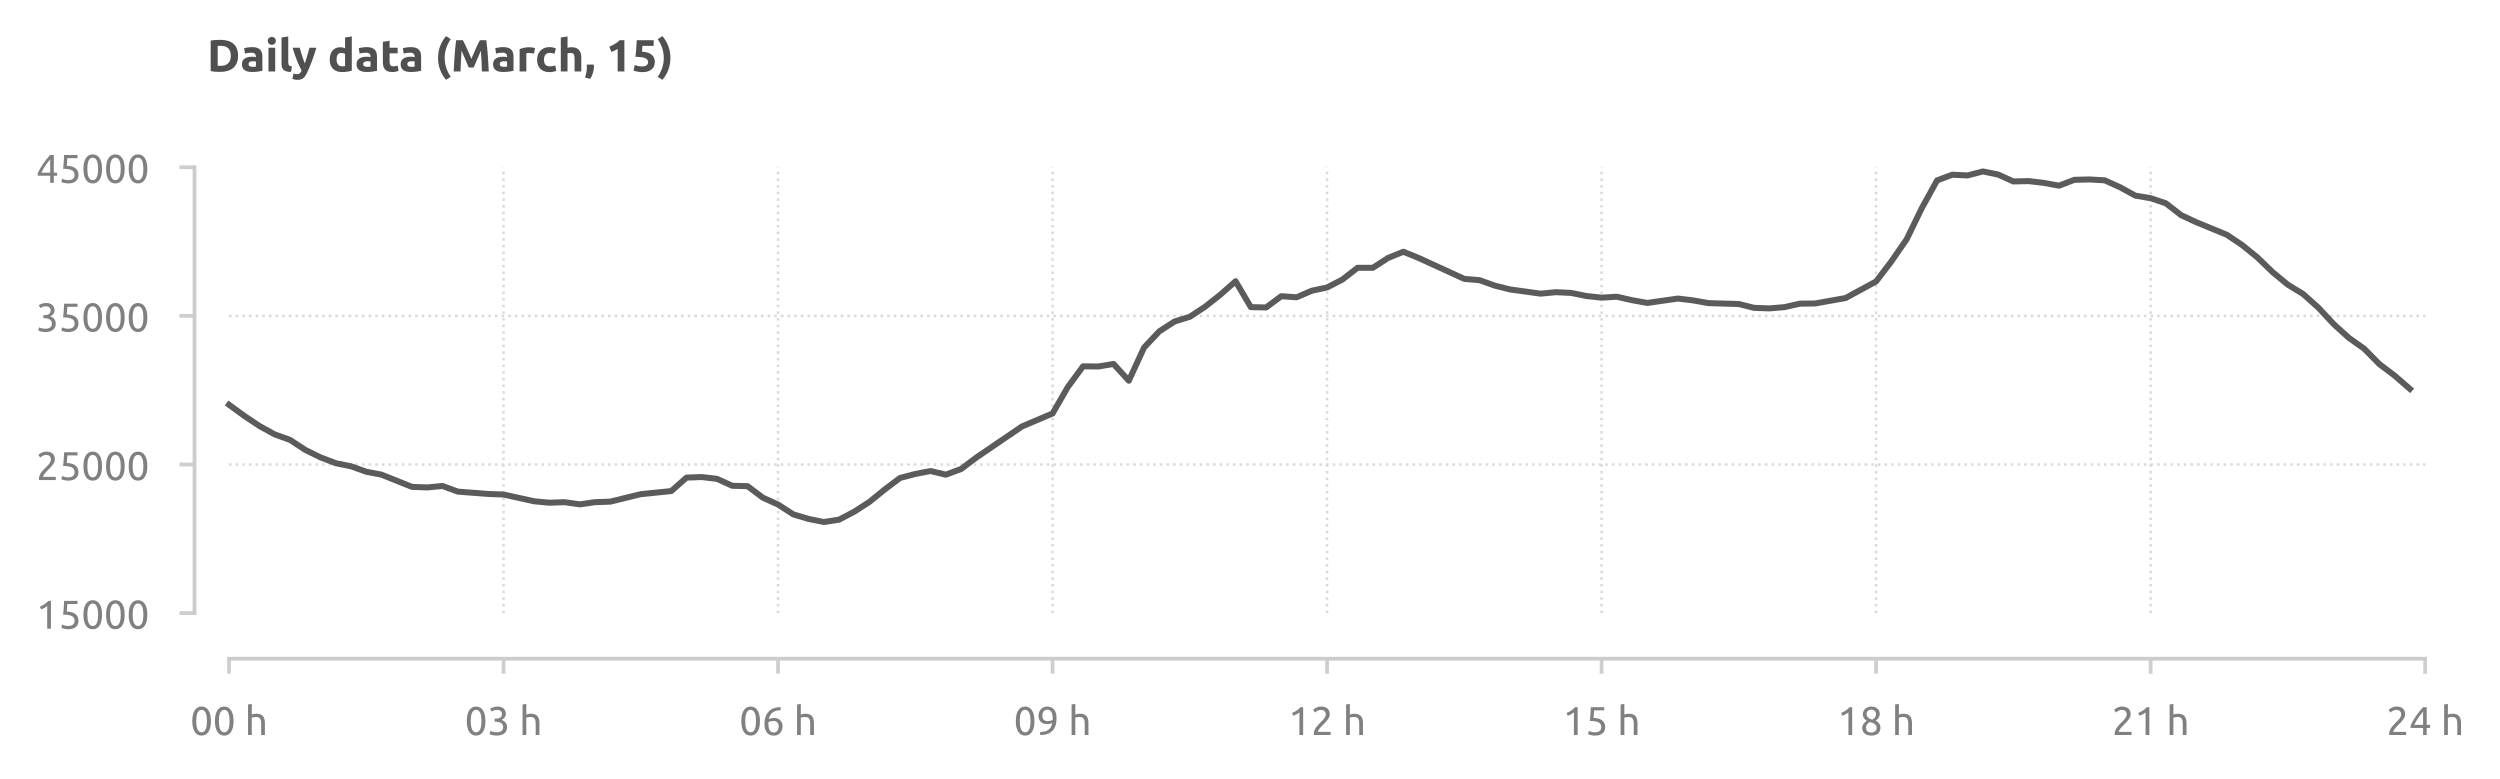
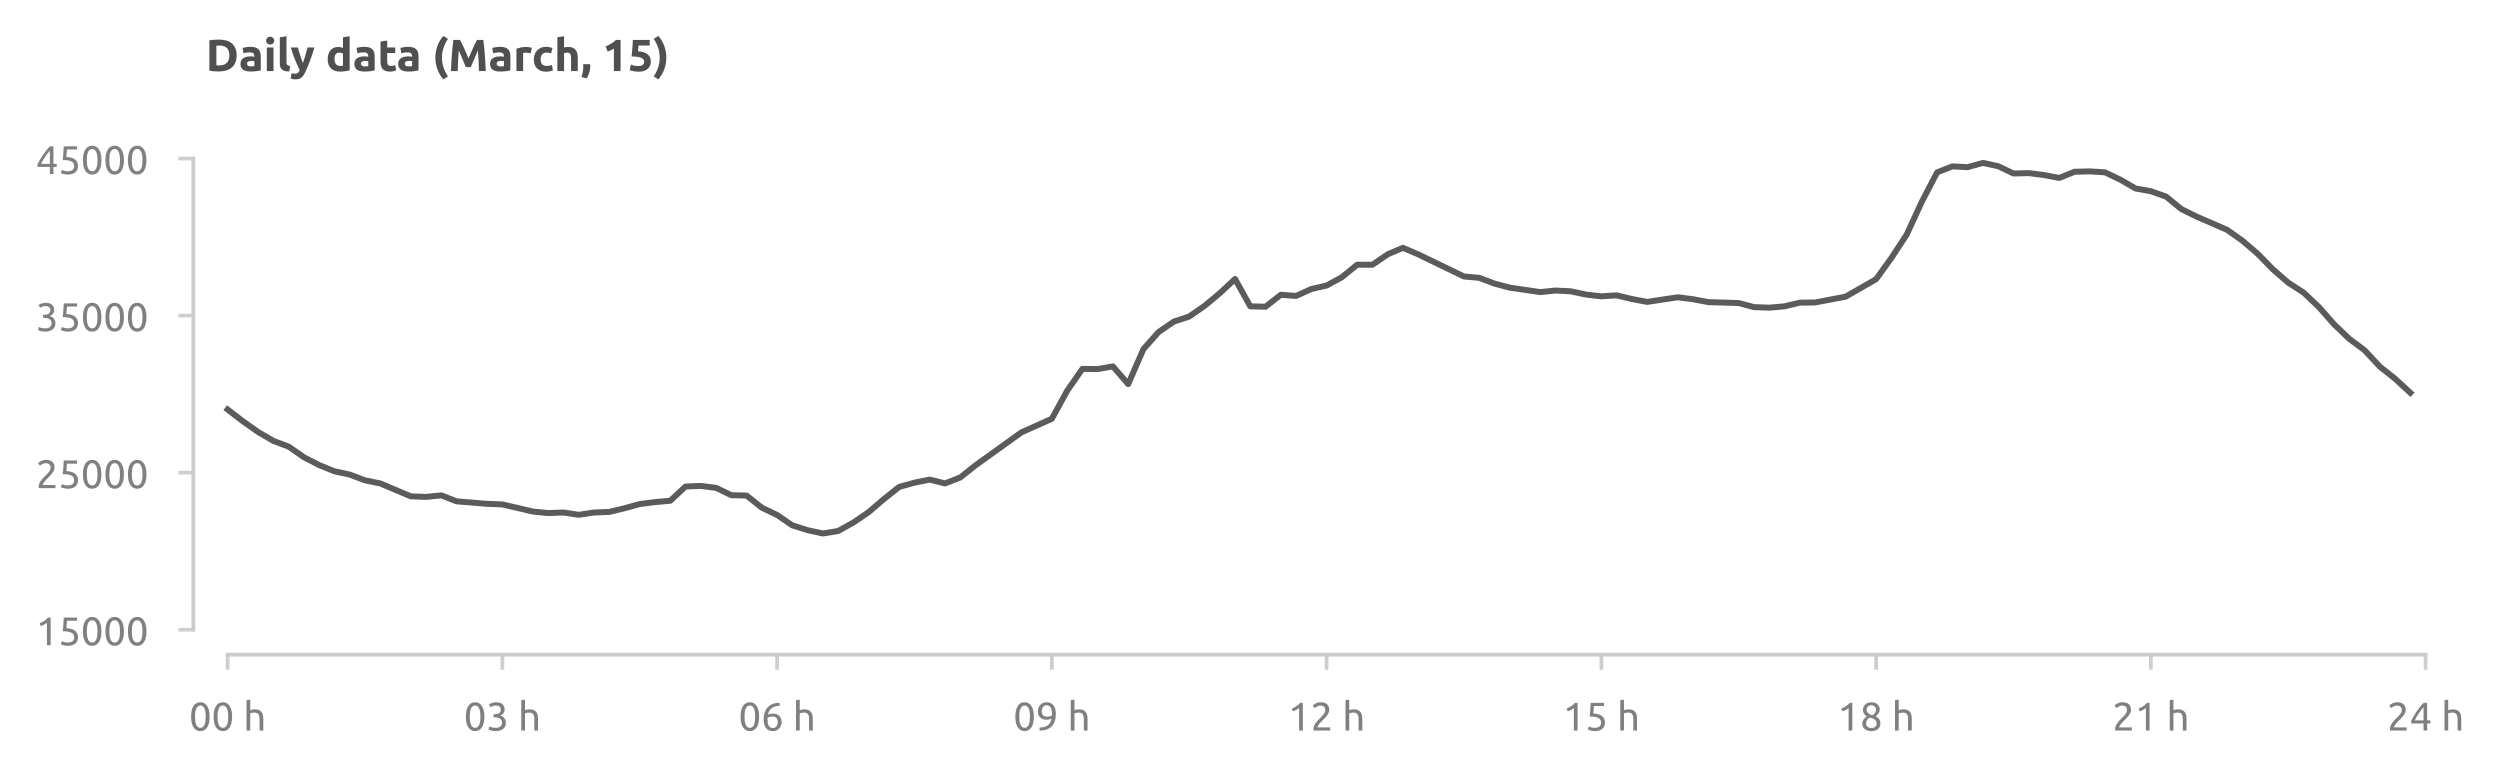
- <svg xmlns="http://www.w3.org/2000/svg" xmlns:xlink="http://www.w3.org/1999/xlink" width="498.206pt" height="155.154pt" viewBox="0 0 498.206 155.154" version="1.1">
+ <svg xmlns="http://www.w3.org/2000/svg" xmlns:xlink="http://www.w3.org/1999/xlink" width="501.266pt" height="155.154pt" viewBox="0 0 501.266 155.154" version="1.1">
  <defs>
    <style type="text/css">*{stroke-linejoin: round; stroke-linecap: butt}</style>
  </defs>
  <g id="figure_1">
    <g id="patch_1">
-       <path d="M 0 155.154  L 498.206 155.154  L 498.206 0  L 0 0  L 0 155.154  z " style="fill: none" />
+       <path d="M 0 155.154  L 501.266 155.154  L 501.266 0  L 0 0  L 0 155.154  z " style="fill: none" />
    </g>
    <g id="axes_1">
      <g id="patch_2">
        <path d="M 41.263 126.267  L 487.663 126.267  L 487.663 29.247  L 41.263 29.247  L 41.263 126.267  z " style="fill: none" />
      </g>
-       <g id="line2d_1">
-         <path d="M 100.345 122.179  L 100.345 33.335  " clip-path="url(#p2e873fddb9)" style="fill: none; stroke-dasharray: 0.5,0.825; stroke-dashoffset: 0; stroke: #d9d9d9; stroke-width: 0.5" />
-       </g>
-       <g id="line2d_2">
-         <path d="M 155.051 122.179  L 155.051 33.335  " clip-path="url(#p2e873fddb9)" style="fill: none; stroke-dasharray: 0.5,0.825; stroke-dashoffset: 0; stroke: #d9d9d9; stroke-width: 0.5" />
-       </g>
-       <g id="line2d_3">
-         <path d="M 209.757 122.179  L 209.757 33.335  " clip-path="url(#p2e873fddb9)" style="fill: none; stroke-dasharray: 0.5,0.825; stroke-dashoffset: 0; stroke: #d9d9d9; stroke-width: 0.5" />
-       </g>
-       <g id="line2d_4">
-         <path d="M 264.462 122.179  L 264.462 33.335  " clip-path="url(#p2e873fddb9)" style="fill: none; stroke-dasharray: 0.5,0.825; stroke-dashoffset: 0; stroke: #d9d9d9; stroke-width: 0.5" />
-       </g>
-       <g id="line2d_5">
-         <path d="M 319.168 122.179  L 319.168 33.335  " clip-path="url(#p2e873fddb9)" style="fill: none; stroke-dasharray: 0.5,0.825; stroke-dashoffset: 0; stroke: #d9d9d9; stroke-width: 0.5" />
-       </g>
-       <g id="line2d_6">
-         <path d="M 373.874 122.179  L 373.874 33.335  " clip-path="url(#p2e873fddb9)" style="fill: none; stroke-dasharray: 0.5,0.825; stroke-dashoffset: 0; stroke: #d9d9d9; stroke-width: 0.5" />
-       </g>
-       <g id="line2d_7">
-         <path d="M 428.58 122.179  L 428.58 33.335  " clip-path="url(#p2e873fddb9)" style="fill: none; stroke-dasharray: 0.5,0.825; stroke-dashoffset: 0; stroke: #d9d9d9; stroke-width: 0.5" />
-       </g>
-       <g id="line2d_8">
-         <path d="M 45.639 92.564  L 483.286 92.564  " clip-path="url(#p2e873fddb9)" style="fill: none; stroke-dasharray: 0.5,0.825; stroke-dashoffset: 0; stroke: #d9d9d9; stroke-width: 0.5" />
-       </g>
-       <g id="line2d_9">
-         <path d="M 45.639 62.949  L 483.286 62.949  " clip-path="url(#p2e873fddb9)" style="fill: none; stroke-dasharray: 0.5,0.825; stroke-dashoffset: 0; stroke: #d9d9d9; stroke-width: 0.5" />
-       </g>
      <g id="matplotlib.axis_1">
        <g id="xtick_1">
-           <g id="line2d_10">
+           <g id="line2d_1">
            <defs>
-               <path id="m8711b375f9" d="M 0 0  L 0 3  " style="stroke: #cecece; stroke-width: 0.75" />
+               <path id="me1396d33ee" d="M 0 0  L 0 3  " style="stroke: #cecece; stroke-width: 0.75" />
            </defs>
            <g>
-               <use xlink:href="#m8711b375f9" x="45.639" y="131.267" style="fill: #cecece; stroke: #cecece; stroke-width: 0.75" />
+               <use xlink:href="#me1396d33ee" x="45.639" y="131.267" style="fill: #cecece; stroke: #cecece; stroke-width: 0.75" />
            </g>
          </g>
          <g id="text_1">
            <g style="fill: #808080" transform="translate(37.91897 146.4742) scale(0.08 -0.08)">
              <defs>
                <path id="Ubuntu-30" d="M 320 2221  Q 320 3334 713 3936  Q 1107 4538 1805 4538  Q 2502 4538 2896 3936  Q 3290 3334 3290 2221  Q 3290 1107 2896 505  Q 2502 -96 1805 -96  Q 1107 -96 713 505  Q 320 1107 320 2221  z M 2662 2221  Q 2662 2586 2620 2912  Q 2579 3238 2480 3481  Q 2381 3725 2214 3869  Q 2048 4013 1805 4013  Q 1562 4013 1395 3869  Q 1229 3725 1129 3481  Q 1030 3238 988 2912  Q 947 2586 947 2221  Q 947 1856 988 1529  Q 1030 1203 1129 960  Q 1229 717 1395 573  Q 1562 429 1805 429  Q 2048 429 2214 573  Q 2381 717 2480 960  Q 2579 1203 2620 1529  Q 2662 1856 2662 2221  z " transform="scale(0.015625)" />
                <path id="Ubuntu-20" transform="scale(0.015625)" />
                <path id="Ubuntu-68" d="M 512 0  L 512 4864  L 1107 4966  L 1107 3264  Q 1274 3328 1462 3363  Q 1651 3398 1837 3398  Q 2234 3398 2496 3286  Q 2758 3174 2915 2972  Q 3072 2771 3136 2489  Q 3200 2208 3200 1869  L 3200 0  L 2605 0  L 2605 1741  Q 2605 2048 2563 2265  Q 2522 2483 2426 2617  Q 2330 2752 2170 2813  Q 2010 2874 1773 2874  Q 1677 2874 1574 2861  Q 1472 2848 1379 2832  Q 1286 2816 1212 2797  Q 1139 2778 1107 2765  L 1107 0  L 512 0  z " transform="scale(0.015625)" />
              </defs>
              <use xlink:href="#Ubuntu-30" />
              <use xlink:href="#Ubuntu-30" x="56.4" />
              <use xlink:href="#Ubuntu-20" x="112.8" />
              <use xlink:href="#Ubuntu-68" x="135.9" />
            </g>
          </g>
        </g>
        <g id="xtick_2">
-           <g id="line2d_11">
-             <g>
-               <use xlink:href="#m8711b375f9" x="100.345" y="131.267" style="fill: #cecece; stroke: #cecece; stroke-width: 0.75" />
+           <g id="line2d_2">
+             <g>
+               <use xlink:href="#me1396d33ee" x="100.727" y="131.267" style="fill: #cecece; stroke: #cecece; stroke-width: 0.75" />
            </g>
          </g>
          <g id="text_2">
-             <g style="fill: #808080" transform="translate(92.62485 146.4742) scale(0.08 -0.08)">
+             <g style="fill: #808080" transform="translate(93.00741 146.4742) scale(0.08 -0.08)">
              <defs>
                <path id="Ubuntu-33" d="M 1446 435  Q 2016 435 2262 659  Q 2509 883 2509 1261  Q 2509 1504 2406 1670  Q 2304 1837 2137 1936  Q 1971 2035 1750 2076  Q 1530 2118 1299 2118  L 1146 2118  L 1146 2605  L 1357 2605  Q 1517 2605 1686 2637  Q 1856 2669 1997 2752  Q 2138 2835 2227 2979  Q 2317 3123 2317 3341  Q 2317 3520 2253 3648  Q 2189 3776 2083 3859  Q 1978 3942 1840 3977  Q 1702 4013 1549 4013  Q 1242 4013 1027 3923  Q 813 3834 666 3738  L 435 4192  Q 512 4243 630 4304  Q 749 4365 896 4416  Q 1043 4467 1212 4502  Q 1382 4538 1568 4538  Q 1920 4538 2176 4451  Q 2432 4365 2598 4208  Q 2765 4051 2848 3836  Q 2931 3622 2931 3373  Q 2931 3027 2732 2780  Q 2534 2534 2253 2406  Q 2426 2355 2586 2259  Q 2746 2163 2864 2016  Q 2982 1869 3056 1677  Q 3130 1485 3130 1248  Q 3130 960 3030 713  Q 2931 467 2723 288  Q 2515 109 2201 6  Q 1888 -96 1459 -96  Q 1293 -96 1117 -70  Q 941 -45 787 -6  Q 634 32 518 70  Q 403 109 352 134  L 467 653  Q 576 602 829 518  Q 1082 435 1446 435  z " transform="scale(0.015625)" />
              </defs>
              <use xlink:href="#Ubuntu-30" />
              <use xlink:href="#Ubuntu-33" x="56.4" />
              <use xlink:href="#Ubuntu-20" x="112.8" />
              <use xlink:href="#Ubuntu-68" x="135.9" />
            </g>
          </g>
        </g>
        <g id="xtick_3">
-           <g id="line2d_12">
-             <g>
-               <use xlink:href="#m8711b375f9" x="155.051" y="131.267" style="fill: #cecece; stroke: #cecece; stroke-width: 0.75" />
+           <g id="line2d_3">
+             <g>
+               <use xlink:href="#me1396d33ee" x="155.816" y="131.267" style="fill: #cecece; stroke: #cecece; stroke-width: 0.75" />
            </g>
          </g>
          <g id="text_3">
-             <g style="fill: #808080" transform="translate(147.3307 146.4742) scale(0.08 -0.08)">
+             <g style="fill: #808080" transform="translate(148.0959 146.4742) scale(0.08 -0.08)">
              <defs>
                <path id="Ubuntu-36" d="M 403 1779  Q 403 2426 582 2922  Q 762 3418 1091 3757  Q 1421 4096 1891 4272  Q 2362 4448 2950 4454  L 2995 3955  Q 2618 3949 2307 3872  Q 1997 3795 1753 3628  Q 1510 3462 1344 3196  Q 1178 2931 1094 2541  Q 1261 2618 1469 2669  Q 1677 2720 1901 2720  Q 2278 2720 2540 2605  Q 2803 2490 2969 2301  Q 3136 2112 3209 1865  Q 3283 1619 3283 1350  Q 3283 1107 3200 851  Q 3117 595 2947 384  Q 2778 173 2515 38  Q 2253 -96 1894 -96  Q 1165 -96 784 403  Q 403 902 403 1779  z M 1837 2234  Q 1613 2234 1421 2192  Q 1229 2150 1037 2067  Q 1030 1997 1027 1923  Q 1024 1850 1024 1779  Q 1024 1498 1062 1248  Q 1101 998 1200 809  Q 1299 621 1465 509  Q 1632 397 1888 397  Q 2099 397 2246 486  Q 2394 576 2490 717  Q 2586 858 2627 1021  Q 2669 1184 2669 1338  Q 2669 1773 2461 2003  Q 2253 2234 1837 2234  z " transform="scale(0.015625)" />
              </defs>
              <use xlink:href="#Ubuntu-30" />
              <use xlink:href="#Ubuntu-36" x="56.4" />
              <use xlink:href="#Ubuntu-20" x="112.8" />
              <use xlink:href="#Ubuntu-68" x="135.9" />
            </g>
          </g>
        </g>
        <g id="xtick_4">
-           <g id="line2d_13">
-             <g>
-               <use xlink:href="#m8711b375f9" x="209.757" y="131.267" style="fill: #cecece; stroke: #cecece; stroke-width: 0.75" />
+           <g id="line2d_4">
+             <g>
+               <use xlink:href="#me1396d33ee" x="210.904" y="131.267" style="fill: #cecece; stroke: #cecece; stroke-width: 0.75" />
            </g>
          </g>
          <g id="text_4">
-             <g style="fill: #808080" transform="translate(202.0366 146.4742) scale(0.08 -0.08)">
+             <g style="fill: #808080" transform="translate(203.1843 146.4742) scale(0.08 -0.08)">
              <defs>
                <path id="Ubuntu-39" d="M 3206 2662  Q 3206 1344 2550 669  Q 1894 -6 602 -13  L 582 486  Q 986 486 1309 563  Q 1632 640 1875 809  Q 2118 979 2281 1248  Q 2445 1517 2522 1907  Q 2355 1830 2144 1782  Q 1933 1734 1709 1734  Q 1331 1734 1068 1846  Q 806 1958 640 2147  Q 474 2336 400 2582  Q 326 2829 326 3098  Q 326 3334 409 3590  Q 493 3846 662 4057  Q 832 4269 1094 4403  Q 1357 4538 1715 4538  Q 2080 4538 2358 4410  Q 2637 4282 2825 4038  Q 3014 3795 3110 3446  Q 3206 3098 3206 2662  z M 1773 2221  Q 1997 2221 2195 2262  Q 2394 2304 2579 2387  Q 2586 2458 2586 2525  Q 2586 2592 2586 2662  Q 2586 2938 2547 3190  Q 2509 3443 2409 3632  Q 2310 3821 2144 3933  Q 1978 4045 1722 4045  Q 1510 4045 1363 3955  Q 1216 3866 1120 3728  Q 1024 3590 982 3427  Q 941 3264 941 3110  Q 941 2675 1149 2448  Q 1357 2221 1773 2221  z " transform="scale(0.015625)" />
              </defs>
              <use xlink:href="#Ubuntu-30" />
              <use xlink:href="#Ubuntu-39" x="56.4" />
              <use xlink:href="#Ubuntu-20" x="112.8" />
              <use xlink:href="#Ubuntu-68" x="135.9" />
            </g>
          </g>
        </g>
        <g id="xtick_5">
-           <g id="line2d_14">
-             <g>
-               <use xlink:href="#m8711b375f9" x="264.462" y="131.267" style="fill: #cecece; stroke: #cecece; stroke-width: 0.75" />
+           <g id="line2d_5">
+             <g>
+               <use xlink:href="#me1396d33ee" x="265.993" y="131.267" style="fill: #cecece; stroke: #cecece; stroke-width: 0.75" />
            </g>
          </g>
          <g id="text_5">
-             <g style="fill: #808080" transform="translate(256.7425 146.4742) scale(0.08 -0.08)">
+             <g style="fill: #808080" transform="translate(258.2727 146.4742) scale(0.08 -0.08)">
              <defs>
                <path id="Ubuntu-31" d="M 595 3520  Q 960 3661 1305 3881  Q 1651 4102 1939 4435  L 2362 4435  L 2362 0  L 1766 0  L 1766 3610  Q 1690 3539 1578 3462  Q 1466 3386 1334 3315  Q 1203 3245 1059 3181  Q 915 3117 781 3072  L 595 3520  z " transform="scale(0.015625)" />
                <path id="Ubuntu-32" d="M 2989 3302  Q 2989 3072 2896 2857  Q 2803 2643 2649 2435  Q 2496 2227 2304 2025  Q 2112 1824 1920 1632  Q 1811 1523 1667 1376  Q 1523 1229 1395 1069  Q 1267 909 1180 761  Q 1094 614 1094 506  L 3136 506  L 3136 0  L 448 0  Q 442 38 442 76  Q 442 115 442 147  Q 442 448 541 707  Q 640 966 800 1196  Q 960 1427 1158 1632  Q 1357 1837 1549 2029  Q 1709 2182 1853 2332  Q 1997 2483 2109 2633  Q 2221 2784 2288 2944  Q 2355 3104 2355 3283  Q 2355 3475 2294 3609  Q 2234 3744 2131 3833  Q 2029 3923 1891 3964  Q 1754 4006 1600 4006  Q 1414 4006 1260 3955  Q 1107 3904 985 3837  Q 864 3770 781 3696  Q 698 3622 653 3584  L 358 4006  Q 416 4070 531 4163  Q 646 4256 806 4339  Q 966 4422 1164 4480  Q 1363 4538 1594 4538  Q 2291 4538 2640 4214  Q 2989 3891 2989 3302  z " transform="scale(0.015625)" />
              </defs>
              <use xlink:href="#Ubuntu-31" />
              <use xlink:href="#Ubuntu-32" x="56.4" />
              <use xlink:href="#Ubuntu-20" x="112.8" />
              <use xlink:href="#Ubuntu-68" x="135.9" />
            </g>
          </g>
        </g>
        <g id="xtick_6">
-           <g id="line2d_15">
-             <g>
-               <use xlink:href="#m8711b375f9" x="319.168" y="131.267" style="fill: #cecece; stroke: #cecece; stroke-width: 0.75" />
+           <g id="line2d_6">
+             <g>
+               <use xlink:href="#me1396d33ee" x="321.081" y="131.267" style="fill: #cecece; stroke: #cecece; stroke-width: 0.75" />
            </g>
          </g>
          <g id="text_6">
-             <g style="fill: #808080" transform="translate(311.4484 146.4742) scale(0.08 -0.08)">
+             <g style="fill: #808080" transform="translate(313.3612 146.4742) scale(0.08 -0.08)">
              <defs>
                <path id="Ubuntu-35" d="M 1274 2726  Q 2240 2688 2691 2304  Q 3142 1920 3142 1261  Q 3142 966 3043 716  Q 2944 467 2742 288  Q 2541 109 2233 6  Q 1926 -96 1504 -96  Q 1338 -96 1165 -70  Q 992 -45 845 -6  Q 698 32 582 70  Q 467 109 416 134  L 531 653  Q 640 602 886 518  Q 1133 435 1491 435  Q 1779 435 1974 499  Q 2170 563 2291 672  Q 2413 781 2467 925  Q 2522 1069 2522 1229  Q 2522 1472 2438 1661  Q 2355 1850 2144 1978  Q 1933 2106 1581 2173  Q 1229 2240 691 2240  Q 730 2554 752 2829  Q 774 3104 793 3366  Q 813 3629 825 3888  Q 838 4147 851 4435  L 2989 4435  L 2989 3930  L 1370 3930  Q 1363 3834 1350 3670  Q 1338 3507 1325 3331  Q 1312 3155 1299 2988  Q 1286 2822 1274 2726  z " transform="scale(0.015625)" />
              </defs>
              <use xlink:href="#Ubuntu-31" />
              <use xlink:href="#Ubuntu-35" x="56.4" />
              <use xlink:href="#Ubuntu-20" x="112.8" />
              <use xlink:href="#Ubuntu-68" x="135.9" />
            </g>
          </g>
        </g>
        <g id="xtick_7">
-           <g id="line2d_16">
-             <g>
-               <use xlink:href="#m8711b375f9" x="373.874" y="131.267" style="fill: #cecece; stroke: #cecece; stroke-width: 0.75" />
+           <g id="line2d_7">
+             <g>
+               <use xlink:href="#me1396d33ee" x="376.17" y="131.267" style="fill: #cecece; stroke: #cecece; stroke-width: 0.75" />
            </g>
          </g>
          <g id="text_7">
-             <g style="fill: #808080" transform="translate(366.1543 146.4742) scale(0.08 -0.08)">
+             <g style="fill: #808080" transform="translate(368.4496 146.4742) scale(0.08 -0.08)">
              <defs>
                <path id="Ubuntu-38" d="M 3258 1152  Q 3258 883 3165 656  Q 3072 429 2889 259  Q 2707 90 2432 -3  Q 2157 -96 1798 -96  Q 1382 -96 1104 22  Q 826 141 659 320  Q 493 499 422 713  Q 352 928 352 1120  Q 352 1306 413 1475  Q 474 1645 573 1792  Q 672 1939 803 2057  Q 934 2176 1082 2266  Q 454 2624 454 3322  Q 454 3565 550 3785  Q 646 4006 822 4172  Q 998 4339 1248 4438  Q 1498 4538 1805 4538  Q 2163 4538 2419 4429  Q 2675 4320 2838 4150  Q 3002 3981 3075 3776  Q 3149 3571 3149 3379  Q 3149 3194 3094 3030  Q 3040 2867 2947 2726  Q 2854 2586 2736 2477  Q 2618 2368 2490 2285  Q 3245 1926 3258 1152  z M 954 1114  Q 954 998 995 873  Q 1037 749 1139 643  Q 1242 538 1402 467  Q 1562 397 1805 397  Q 2022 397 2185 461  Q 2349 525 2451 624  Q 2554 723 2605 851  Q 2656 979 2656 1114  Q 2656 1318 2579 1472  Q 2502 1626 2358 1741  Q 2214 1856 2012 1936  Q 1811 2016 1555 2074  Q 1267 1914 1110 1677  Q 954 1440 954 1114  z M 2554 3386  Q 2554 3482 2512 3597  Q 2470 3712 2380 3811  Q 2291 3910 2150 3977  Q 2010 4045 1805 4045  Q 1600 4045 1456 3981  Q 1312 3917 1222 3817  Q 1133 3718 1091 3600  Q 1050 3482 1050 3366  Q 1050 3226 1101 3085  Q 1152 2944 1261 2822  Q 1370 2701 1546 2605  Q 1722 2509 1965 2451  Q 2234 2611 2394 2825  Q 2554 3040 2554 3386  z " transform="scale(0.015625)" />
              </defs>
              <use xlink:href="#Ubuntu-31" />
              <use xlink:href="#Ubuntu-38" x="56.4" />
              <use xlink:href="#Ubuntu-20" x="112.8" />
              <use xlink:href="#Ubuntu-68" x="135.9" />
            </g>
          </g>
        </g>
        <g id="xtick_8">
-           <g id="line2d_17">
-             <g>
-               <use xlink:href="#m8711b375f9" x="428.58" y="131.267" style="fill: #cecece; stroke: #cecece; stroke-width: 0.75" />
+           <g id="line2d_8">
+             <g>
+               <use xlink:href="#me1396d33ee" x="431.258" y="131.267" style="fill: #cecece; stroke: #cecece; stroke-width: 0.75" />
            </g>
          </g>
          <g id="text_8">
-             <g style="fill: #808080" transform="translate(420.8601 146.4742) scale(0.08 -0.08)">
+             <g style="fill: #808080" transform="translate(423.5381 146.4742) scale(0.08 -0.08)">
              <use xlink:href="#Ubuntu-32" />
              <use xlink:href="#Ubuntu-31" x="56.4" />
              <use xlink:href="#Ubuntu-20" x="112.8" />
              <use xlink:href="#Ubuntu-68" x="135.9" />
            </g>
          </g>
        </g>
        <g id="xtick_9">
-           <g id="line2d_18">
-             <g>
-               <use xlink:href="#m8711b375f9" x="483.286" y="131.267" style="fill: #cecece; stroke: #cecece; stroke-width: 0.75" />
+           <g id="line2d_9">
+             <g>
+               <use xlink:href="#me1396d33ee" x="486.346" y="131.267" style="fill: #cecece; stroke: #cecece; stroke-width: 0.75" />
            </g>
          </g>
          <g id="text_9">
-             <g style="fill: #808080" transform="translate(475.566 146.4742) scale(0.08 -0.08)">
+             <g style="fill: #808080" transform="translate(478.6265 146.4742) scale(0.08 -0.08)">
              <defs>
                <path id="Ubuntu-34" d="M 256 1536  Q 378 1818 589 2192  Q 800 2566 1065 2963  Q 1331 3360 1635 3744  Q 1939 4128 2246 4435  L 2816 4435  L 2816 1619  L 3341 1619  L 3341 1133  L 2816 1133  L 2816 0  L 2240 0  L 2240 1133  L 256 1133  L 256 1536  z M 2240 3731  Q 2048 3526 1853 3273  Q 1658 3021 1472 2745  Q 1286 2470 1123 2182  Q 960 1894 832 1619  L 2240 1619  L 2240 3731  z " transform="scale(0.015625)" />
              </defs>
              <use xlink:href="#Ubuntu-32" />
              <use xlink:href="#Ubuntu-34" x="56.4" />
              <use xlink:href="#Ubuntu-20" x="112.8" />
              <use xlink:href="#Ubuntu-68" x="135.9" />
            </g>
          </g>
        </g>
      </g>
      <g id="matplotlib.axis_2">
        <g id="ytick_1">
-           <g id="line2d_19">
+           <g id="line2d_10">
            <defs>
-               <path id="m08b79431e7" d="M 0 0  L -3 0  " style="stroke: #cecece; stroke-width: 0.75" />
+               <path id="ma555a283fd" d="M 0 0  L -3 0  " style="stroke: #cecece; stroke-width: 0.75" />
            </defs>
            <g>
-               <use xlink:href="#m08b79431e7" x="38.763" y="122.179" style="fill: #cecece; stroke: #cecece; stroke-width: 0.75" />
+               <use xlink:href="#ma555a283fd" x="38.763" y="126.267" style="fill: #cecece; stroke: #cecece; stroke-width: 0.75" />
            </g>
          </g>
          <g id="text_10">
-             <g style="fill: #808080" transform="translate(7.2 125.2826) scale(0.08 -0.08)">
+             <g style="fill: #808080" transform="translate(7.2 129.3705) scale(0.08 -0.08)">
              <use xlink:href="#Ubuntu-31" />
              <use xlink:href="#Ubuntu-35" x="56.4" />
              <use xlink:href="#Ubuntu-30" x="112.8" />
              <use xlink:href="#Ubuntu-30" x="169.2" />
              <use xlink:href="#Ubuntu-30" x="225.6" />
            </g>
          </g>
        </g>
        <g id="ytick_2">
-           <g id="line2d_20">
-             <g>
-               <use xlink:href="#m08b79431e7" x="38.763" y="92.564" style="fill: #cecece; stroke: #cecece; stroke-width: 0.75" />
+           <g id="line2d_11">
+             <g>
+               <use xlink:href="#ma555a283fd" x="38.763" y="94.772" style="fill: #cecece; stroke: #cecece; stroke-width: 0.75" />
            </g>
          </g>
          <g id="text_11">
-             <g style="fill: #808080" transform="translate(7.2 95.66786) scale(0.08 -0.08)">
+             <g style="fill: #808080" transform="translate(7.2 97.87571) scale(0.08 -0.08)">
              <use xlink:href="#Ubuntu-32" />
              <use xlink:href="#Ubuntu-35" x="56.4" />
              <use xlink:href="#Ubuntu-30" x="112.8" />
              <use xlink:href="#Ubuntu-30" x="169.2" />
              <use xlink:href="#Ubuntu-30" x="225.6" />
            </g>
          </g>
        </g>
        <g id="ytick_3">
-           <g id="line2d_21">
-             <g>
-               <use xlink:href="#m08b79431e7" x="38.763" y="62.949" style="fill: #cecece; stroke: #cecece; stroke-width: 0.75" />
+           <g id="line2d_12">
+             <g>
+               <use xlink:href="#ma555a283fd" x="38.763" y="63.277" style="fill: #cecece; stroke: #cecece; stroke-width: 0.75" />
            </g>
          </g>
          <g id="text_12">
-             <g style="fill: #808080" transform="translate(7.2 66.05308) scale(0.08 -0.08)">
+             <g style="fill: #808080" transform="translate(7.2 66.38096) scale(0.08 -0.08)">
              <use xlink:href="#Ubuntu-33" />
              <use xlink:href="#Ubuntu-35" x="56.4" />
              <use xlink:href="#Ubuntu-30" x="112.8" />
              <use xlink:href="#Ubuntu-30" x="169.2" />
              <use xlink:href="#Ubuntu-30" x="225.6" />
            </g>
          </g>
        </g>
        <g id="ytick_4">
-           <g id="line2d_22">
-             <g>
-               <use xlink:href="#m08b79431e7" x="38.763" y="33.335" style="fill: #cecece; stroke: #cecece; stroke-width: 0.75" />
+           <g id="line2d_13">
+             <g>
+               <use xlink:href="#ma555a283fd" x="38.763" y="31.782" style="fill: #cecece; stroke: #cecece; stroke-width: 0.75" />
            </g>
          </g>
          <g id="text_13">
-             <g style="fill: #808080" transform="translate(7.2 36.4383) scale(0.08 -0.08)">
+             <g style="fill: #808080" transform="translate(7.2 34.88621) scale(0.08 -0.08)">
              <use xlink:href="#Ubuntu-34" />
              <use xlink:href="#Ubuntu-35" x="56.4" />
              <use xlink:href="#Ubuntu-30" x="112.8" />
              <use xlink:href="#Ubuntu-30" x="169.2" />
              <use xlink:href="#Ubuntu-30" x="225.6" />
            </g>
          </g>
        </g>
      </g>
-       <g id="line2d_23">
-         <path d="M 45.639 80.657  L 48.678 82.871  L 51.717 84.904  L 54.757 86.573  L 57.796 87.662  L 60.835 89.658  L 63.874 91.146  L 66.913 92.308  L 69.953 92.925  L 72.992 94.013  L 76.031 94.594  L 82.11 97.026  L 85.149 97.135  L 88.188 96.844  L 91.227 97.969  L 97.306 98.441  L 100.345 98.55  L 106.423 99.893  L 109.463 100.183  L 112.502 100.074  L 115.541 100.51  L 118.58 100.074  L 121.619 99.966  L 127.698 98.477  L 133.776 97.86  L 136.815 95.175  L 139.855 95.066  L 142.894 95.429  L 145.933 96.808  L 148.972 96.881  L 152.012 99.167  L 155.051 100.546  L 158.09 102.506  L 161.129 103.413  L 164.168 104.03  L 167.208 103.559  L 170.247 101.962  L 173.286 100.002  L 176.325 97.534  L 179.364 95.247  L 182.404 94.449  L 185.443 93.868  L 188.482 94.594  L 191.521 93.469  L 194.561 91.182  L 203.678 84.976  L 209.757 82.399  L 212.796 77.137  L 215.835 72.999  L 218.874 73.035  L 221.913 72.527  L 224.953 75.866  L 227.992 69.261  L 231.031 66.031  L 234.07 64.071  L 237.11 63.127  L 240.149 61.131  L 243.188 58.736  L 246.227 56.05  L 249.266 61.204  L 252.306 61.276  L 255.345 59.026  L 258.384 59.244  L 261.423 57.937  L 264.462 57.284  L 267.502 55.723  L 270.541 53.364  L 273.58 53.364  L 276.619 51.404  L 279.659 50.17  L 282.698 51.404  L 291.815 55.578  L 294.855 55.832  L 297.894 56.921  L 300.933 57.683  L 307.012 58.518  L 310.051 58.228  L 313.09 58.373  L 316.129 58.99  L 319.168 59.316  L 322.208 59.135  L 325.247 59.825  L 328.286 60.369  L 334.364 59.498  L 337.404 59.861  L 340.443 60.405  L 346.521 60.587  L 349.561 61.349  L 352.6 61.458  L 355.639 61.204  L 358.678 60.514  L 361.717 60.478  L 367.796 59.389  L 373.874 56.086  L 376.913 52.094  L 379.953 47.702  L 382.992 41.46  L 386.031 35.943  L 389.07 34.818  L 392.11 34.963  L 395.149 34.165  L 398.188 34.782  L 401.227 36.161  L 404.266 36.088  L 407.306 36.451  L 410.345 36.996  L 413.384 35.834  L 416.423 35.762  L 419.462 35.943  L 422.502 37.322  L 425.541 38.992  L 428.58 39.5  L 431.619 40.516  L 434.659 42.875  L 437.698 44.291  L 443.776 46.795  L 446.815 48.827  L 449.855 51.295  L 452.894 54.235  L 455.933 56.74  L 458.972 58.591  L 462.012 61.313  L 465.051 64.579  L 468.09 67.337  L 471.129 69.479  L 474.168 72.564  L 477.208 74.85  L 480.247 77.5  L 480.247 77.5  " clip-path="url(#p2e873fddb9)" style="fill: none; stroke: #5b5b5b; stroke-width: 1.2; stroke-linecap: square" />
+       <g id="line2d_14">
+         <path d="M 45.639 82.109  L 48.699 84.464  L 51.76 86.625  L 54.82 88.401  L 57.881 89.559  L 60.941 91.681  L 64.002 93.264  L 67.062 94.499  L 70.123 95.155  L 73.183 96.313  L 76.244 96.931  L 82.365 99.517  L 85.425 99.633  L 88.486 99.324  L 91.546 100.52  L 97.667 101.022  L 100.727 101.138  L 106.848 102.566  L 109.909 102.875  L 112.969 102.759  L 116.03 103.222  L 119.09 102.759  L 122.151 102.643  L 125.211 101.91  L 128.272 101.061  L 131.332 100.675  L 134.393 100.405  L 137.453 97.548  L 140.514 97.433  L 143.574 97.819  L 146.634 99.285  L 149.695 99.362  L 152.755 101.794  L 155.816 103.261  L 158.876 105.345  L 161.937 106.31  L 164.997 106.966  L 168.058 106.464  L 171.118 104.766  L 174.179 102.682  L 177.239 100.057  L 180.3 97.626  L 183.36 96.776  L 186.421 96.159  L 189.481 96.931  L 192.541 95.734  L 195.602 93.303  L 204.783 86.702  L 210.904 83.962  L 213.965 78.365  L 217.025 73.965  L 220.086 74.004  L 223.146 73.463  L 226.207 77.014  L 229.267 69.989  L 232.328 66.554  L 235.388 64.47  L 238.449 63.466  L 241.509 61.344  L 244.569 58.796  L 247.63 55.94  L 250.69 61.421  L 253.751 61.498  L 256.811 59.105  L 259.872 59.336  L 262.932 57.947  L 265.993 57.252  L 269.053 55.592  L 272.114 53.084  L 275.174 53.084  L 278.235 50.999  L 281.295 49.687  L 284.356 50.999  L 293.537 55.438  L 296.597 55.708  L 299.658 56.866  L 302.718 57.677  L 308.839 58.565  L 311.9 58.256  L 314.96 58.41  L 318.021 59.066  L 321.081 59.414  L 324.142 59.221  L 327.202 59.954  L 330.263 60.533  L 336.384 59.607  L 339.444 59.993  L 342.504 60.572  L 348.625 60.765  L 351.686 61.575  L 354.746 61.691  L 357.807 61.421  L 360.867 60.687  L 363.928 60.649  L 370.049 59.491  L 376.17 55.978  L 379.23 51.733  L 382.291 47.062  L 385.351 40.424  L 388.411 34.557  L 391.472 33.36  L 394.532 33.515  L 397.593 32.665  L 400.653 33.322  L 403.714 34.788  L 406.774 34.711  L 409.835 35.097  L 412.895 35.676  L 415.956 34.441  L 419.016 34.364  L 422.077 34.557  L 425.137 36.023  L 428.198 37.799  L 431.258 38.339  L 434.319 39.42  L 437.379 41.929  L 440.439 43.434  L 446.56 46.097  L 449.621 48.259  L 452.681 50.884  L 455.742 54.01  L 458.802 56.673  L 461.863 58.642  L 464.923 61.537  L 467.984 65.01  L 471.044 67.944  L 474.105 70.221  L 477.165 73.502  L 480.226 75.934  L 483.286 78.751  L 483.286 78.751  " clip-path="url(#p708f5af49a)" style="fill: none; stroke: #5b5b5b; stroke-width: 1.2; stroke-linecap: square" />
      </g>
      <g id="patch_3">
-         <path d="M 38.763 122.179  L 38.763 33.335  " style="fill: none; stroke: #cccccc; stroke-width: 0.75; stroke-linejoin: miter; stroke-linecap: square" />
+         <path d="M 38.763 126.267  L 38.763 31.782  " style="fill: none; stroke: #cccccc; stroke-width: 0.75; stroke-linejoin: miter; stroke-linecap: square" />
      </g>
      <g id="patch_4">
-         <path d="M 45.639 131.267  L 483.286 131.267  " style="fill: none; stroke: #cccccc; stroke-width: 0.75; stroke-linejoin: miter; stroke-linecap: square" />
+         <path d="M 45.639 131.267  L 486.346 131.267  " style="fill: none; stroke: #cccccc; stroke-width: 0.75; stroke-linejoin: miter; stroke-linecap: square" />
      </g>
      <g id="text_14">
        <g style="fill: #505050" transform="translate(41.2625 14.24672) scale(0.09 -0.09)">
          <defs>
            <path id="Ubuntu-Bold-44" d="M 1510 813  Q 1581 806 1673 803  Q 1766 800 1894 800  Q 2643 800 3004 1177  Q 3366 1555 3366 2221  Q 3366 2918 3020 3276  Q 2675 3635 1926 3635  Q 1824 3635 1715 3632  Q 1606 3629 1510 3616  L 1510 813  z M 4397 2221  Q 4397 1645 4217 1216  Q 4038 787 3708 505  Q 3379 224 2905 83  Q 2432 -58 1843 -58  Q 1574 -58 1216 -35  Q 858 -13 512 58  L 512 4378  Q 858 4442 1232 4464  Q 1606 4486 1875 4486  Q 2445 4486 2909 4358  Q 3373 4230 3705 3955  Q 4038 3680 4217 3251  Q 4397 2822 4397 2221  z " transform="scale(0.015625)" />
            <path id="Ubuntu-Bold-61" d="M 1734 666  Q 1875 666 2003 672  Q 2131 678 2208 691  L 2208 1414  Q 2150 1427 2035 1440  Q 1920 1453 1824 1453  Q 1690 1453 1571 1437  Q 1453 1421 1363 1376  Q 1274 1331 1222 1254  Q 1171 1178 1171 1062  Q 1171 838 1321 752  Q 1472 666 1734 666  z M 1658 3456  Q 2080 3456 2361 3360  Q 2643 3264 2812 3085  Q 2982 2906 3052 2650  Q 3123 2394 3123 2080  L 3123 96  Q 2918 51 2553 -9  Q 2189 -70 1670 -70  Q 1344 -70 1078 -12  Q 813 45 621 176  Q 429 307 326 518  Q 224 730 224 1037  Q 224 1331 342 1536  Q 461 1741 659 1862  Q 858 1984 1114 2038  Q 1370 2093 1645 2093  Q 1830 2093 1974 2077  Q 2118 2061 2208 2035  L 2208 2125  Q 2208 2368 2061 2515  Q 1914 2662 1549 2662  Q 1306 2662 1069 2627  Q 832 2592 659 2528  L 538 3296  Q 621 3322 745 3350  Q 870 3379 1017 3401  Q 1165 3424 1328 3440  Q 1491 3456 1658 3456  z " transform="scale(0.015625)" />
            <path id="Ubuntu-Bold-69" d="M 1402 0  L 448 0  L 448 3366  L 1402 3366  L 1402 0  z M 1491 4339  Q 1491 4077 1321 3926  Q 1152 3776 922 3776  Q 691 3776 521 3926  Q 352 4077 352 4339  Q 352 4602 521 4752  Q 691 4902 922 4902  Q 1152 4902 1321 4752  Q 1491 4602 1491 4339  z " transform="scale(0.015625)" />
            <path id="Ubuntu-Bold-6c" d="M 1792 -64  Q 1376 -58 1117 25  Q 858 109 707 259  Q 557 410 502 624  Q 448 838 448 1107  L 448 4813  L 1402 4966  L 1402 1299  Q 1402 1171 1421 1068  Q 1440 966 1494 896  Q 1549 826 1651 781  Q 1754 736 1926 723  L 1792 -64  z " transform="scale(0.015625)" />
            <path id="Ubuntu-Bold-79" d="M 3437 3366  Q 3149 2394 2835 1542  Q 2522 691 2150 -109  Q 2016 -397 1881 -598  Q 1747 -800 1587 -931  Q 1427 -1062 1225 -1123  Q 1024 -1184 755 -1184  Q 531 -1184 342 -1142  Q 154 -1101 32 -1050  L 198 -288  Q 346 -339 461 -358  Q 576 -378 704 -378  Q 960 -378 1097 -240  Q 1235 -102 1331 141  Q 1005 781 678 1577  Q 352 2374 64 3366  L 1075 3366  Q 1139 3117 1225 2825  Q 1312 2534 1408 2236  Q 1504 1939 1603 1657  Q 1702 1376 1792 1146  Q 1875 1376 1964 1657  Q 2054 1939 2140 2236  Q 2227 2534 2307 2825  Q 2387 3117 2451 3366  L 3437 3366  z " transform="scale(0.015625)" />
            <path id="Ubuntu-Bold-20" transform="scale(0.015625)" />
            <path id="Ubuntu-Bold-64" d="M 1261 1709  Q 1261 1267 1459 998  Q 1658 730 2048 730  Q 2176 730 2285 739  Q 2394 749 2464 762  L 2464 2496  Q 2374 2554 2230 2592  Q 2086 2630 1939 2630  Q 1261 2630 1261 1709  z M 3418 109  Q 3290 70 3123 35  Q 2957 0 2774 -25  Q 2592 -51 2403 -67  Q 2214 -83 2042 -83  Q 1626 -83 1299 38  Q 973 160 749 387  Q 525 614 406 937  Q 288 1261 288 1664  Q 288 2074 390 2403  Q 493 2733 685 2963  Q 877 3194 1155 3315  Q 1434 3437 1792 3437  Q 1990 3437 2147 3398  Q 2304 3360 2464 3290  L 2464 4813  L 3418 4966  L 3418 109  z " transform="scale(0.015625)" />
            <path id="Ubuntu-Bold-74" d="M 416 4205  L 1370 4358  L 1370 3366  L 2515 3366  L 2515 2573  L 1370 2573  L 1370 1389  Q 1370 1088 1475 909  Q 1581 730 1901 730  Q 2054 730 2217 758  Q 2381 787 2515 838  L 2650 96  Q 2477 26 2265 -25  Q 2054 -77 1747 -77  Q 1357 -77 1101 28  Q 845 134 691 323  Q 538 512 477 781  Q 416 1050 416 1376  L 416 4205  z " transform="scale(0.015625)" />
            <path id="Ubuntu-Bold-28" d="M 1389 1914  Q 1389 1158 1625 473  Q 1862 -211 2246 -755  L 1581 -1184  Q 1037 -550 742 237  Q 448 1024 448 1914  Q 448 2803 742 3590  Q 1037 4378 1581 5011  L 2246 4582  Q 1862 4038 1625 3353  Q 1389 2669 1389 1914  z " transform="scale(0.015625)" />
            <path id="Ubuntu-Bold-4d" d="M 1690 4435  Q 1805 4224 1955 3913  Q 2106 3603 2269 3241  Q 2432 2880 2592 2502  Q 2752 2125 2893 1792  Q 3034 2125 3194 2502  Q 3354 2880 3517 3241  Q 3680 3603 3830 3913  Q 3981 4224 4096 4435  L 5005 4435  Q 5069 3994 5123 3446  Q 5178 2899 5219 2307  Q 5261 1715 5296 1120  Q 5331 525 5357 0  L 4384 0  Q 4365 646 4333 1408  Q 4301 2170 4237 2944  Q 4122 2675 3981 2348  Q 3840 2022 3702 1696  Q 3565 1370 3437 1072  Q 3309 774 3219 563  L 2522 563  Q 2432 774 2304 1072  Q 2176 1370 2038 1696  Q 1901 2022 1760 2348  Q 1619 2675 1504 2944  Q 1440 2170 1408 1408  Q 1376 646 1357 0  L 384 0  Q 410 525 445 1120  Q 480 1715 521 2307  Q 563 2899 617 3446  Q 672 3994 736 4435  L 1690 4435  z " transform="scale(0.015625)" />
            <path id="Ubuntu-Bold-72" d="M 2477 2522  Q 2349 2554 2176 2589  Q 2003 2624 1805 2624  Q 1715 2624 1590 2608  Q 1466 2592 1402 2573  L 1402 0  L 448 0  L 448 3187  Q 704 3277 1053 3357  Q 1402 3437 1830 3437  Q 1907 3437 2016 3427  Q 2125 3418 2233 3402  Q 2342 3386 2451 3363  Q 2560 3341 2637 3309  L 2477 2522  z " transform="scale(0.015625)" />
            <path id="Ubuntu-Bold-63" d="M 288 1683  Q 288 2048 406 2371  Q 525 2694 749 2934  Q 973 3174 1293 3315  Q 1613 3456 2022 3456  Q 2291 3456 2515 3408  Q 2739 3360 2950 3270  L 2752 2509  Q 2618 2560 2458 2598  Q 2298 2637 2099 2637  Q 1677 2637 1469 2374  Q 1261 2112 1261 1683  Q 1261 1229 1456 979  Q 1651 730 2138 730  Q 2310 730 2508 762  Q 2707 794 2874 864  L 3008 83  Q 2842 13 2592 -38  Q 2342 -90 2042 -90  Q 1581 -90 1248 48  Q 915 186 700 422  Q 486 659 387 982  Q 288 1306 288 1683  z " transform="scale(0.015625)" />
            <path id="Ubuntu-Bold-68" d="M 448 0  L 448 4813  L 1402 4966  L 1402 3354  Q 1498 3386 1648 3414  Q 1798 3443 1939 3443  Q 2349 3443 2621 3331  Q 2893 3219 3056 3014  Q 3219 2810 3286 2528  Q 3354 2246 3354 1901  L 3354 0  L 2400 0  L 2400 1786  Q 2400 2246 2281 2438  Q 2163 2630 1843 2630  Q 1715 2630 1603 2608  Q 1491 2586 1402 2560  L 1402 0  L 448 0  z " transform="scale(0.015625)" />
            <path id="Ubuntu-Bold-2c" d="M 1350 973  Q 1363 819 1366 755  Q 1370 691 1370 646  Q 1370 454 1334 240  Q 1299 26 1235 -192  Q 1171 -410 1075 -627  Q 979 -845 858 -1043  L 109 -858  Q 256 -435 313 -64  Q 371 307 371 550  Q 371 589 368 649  Q 365 710 361 774  Q 358 838 355 896  Q 352 954 352 973  L 1350 973  z " transform="scale(0.015625)" />
            <path id="Ubuntu-Bold-31" d="M 448 3514  Q 634 3590 835 3689  Q 1037 3789 1229 3907  Q 1421 4026 1597 4157  Q 1773 4288 1914 4435  L 2579 4435  L 2579 0  L 1626 0  L 1626 3194  Q 1434 3066 1197 2960  Q 960 2854 736 2778  L 448 3514  z " transform="scale(0.015625)" />
            <path id="Ubuntu-Bold-35" d="M 2304 1306  Q 2304 1491 2221 1635  Q 2138 1779 1933 1875  Q 1728 1971 1382 2022  Q 1037 2074 512 2074  Q 582 2669 627 3283  Q 672 3898 698 4435  L 3098 4435  L 3098 3635  L 1498 3635  Q 1485 3405 1469 3190  Q 1453 2976 1434 2816  Q 2368 2752 2813 2377  Q 3258 2003 3258 1338  Q 3258 1030 3149 768  Q 3040 506 2822 314  Q 2605 122 2275 13  Q 1946 -96 1504 -96  Q 1331 -96 1142 -73  Q 954 -51 778 -16  Q 602 19 461 57  Q 320 96 243 134  L 416 922  Q 576 851 838 784  Q 1101 717 1466 717  Q 1907 717 2105 893  Q 2304 1069 2304 1306  z " transform="scale(0.015625)" />
            <path id="Ubuntu-Bold-29" d="M 890 1914  Q 890 2669 653 3353  Q 416 4038 32 4582  L 698 5011  Q 1242 4378 1536 3590  Q 1830 2803 1830 1914  Q 1830 1024 1536 237  Q 1242 -550 698 -1184  L 32 -755  Q 416 -211 653 473  Q 890 1158 890 1914  z " transform="scale(0.015625)" />
          </defs>
          <use xlink:href="#Ubuntu-Bold-44" />
          <use xlink:href="#Ubuntu-Bold-61" x="73.7" />
          <use xlink:href="#Ubuntu-Bold-69" x="129" />
          <use xlink:href="#Ubuntu-Bold-6c" x="157.9" />
          <use xlink:href="#Ubuntu-Bold-79" x="188.375" />
          <use xlink:href="#Ubuntu-Bold-20" x="243.075" />
          <use xlink:href="#Ubuntu-Bold-64" x="267.075" />
          <use xlink:href="#Ubuntu-Bold-61" x="327.475" />
          <use xlink:href="#Ubuntu-Bold-74" x="382.775" />
          <use xlink:href="#Ubuntu-Bold-61" x="425.175" />
          <use xlink:href="#Ubuntu-Bold-20" x="480.475" />
          <use xlink:href="#Ubuntu-Bold-28" x="504.475" />
          <use xlink:href="#Ubuntu-Bold-4d" x="540.075" />
          <use xlink:href="#Ubuntu-Bold-61" x="629.775" />
          <use xlink:href="#Ubuntu-Bold-72" x="685.075" />
          <use xlink:href="#Ubuntu-Bold-63" x="726.275" />
          <use xlink:href="#Ubuntu-Bold-68" x="776.275" />
          <use xlink:href="#Ubuntu-Bold-2c" x="835.175" />
          <use xlink:href="#Ubuntu-Bold-20" x="859.775" />
          <use xlink:href="#Ubuntu-Bold-31" x="883.775" />
          <use xlink:href="#Ubuntu-Bold-35" x="940.575" />
          <use xlink:href="#Ubuntu-Bold-29" x="997.375" />
        </g>
      </g>
    </g>
  </g>
  <defs>
-     <clipPath id="p2e873fddb9">
+     <clipPath id="p708f5af49a">
      <rect x="41.263" y="29.247" width="446.4" height="97.02" />
    </clipPath>
  </defs>
</svg>
